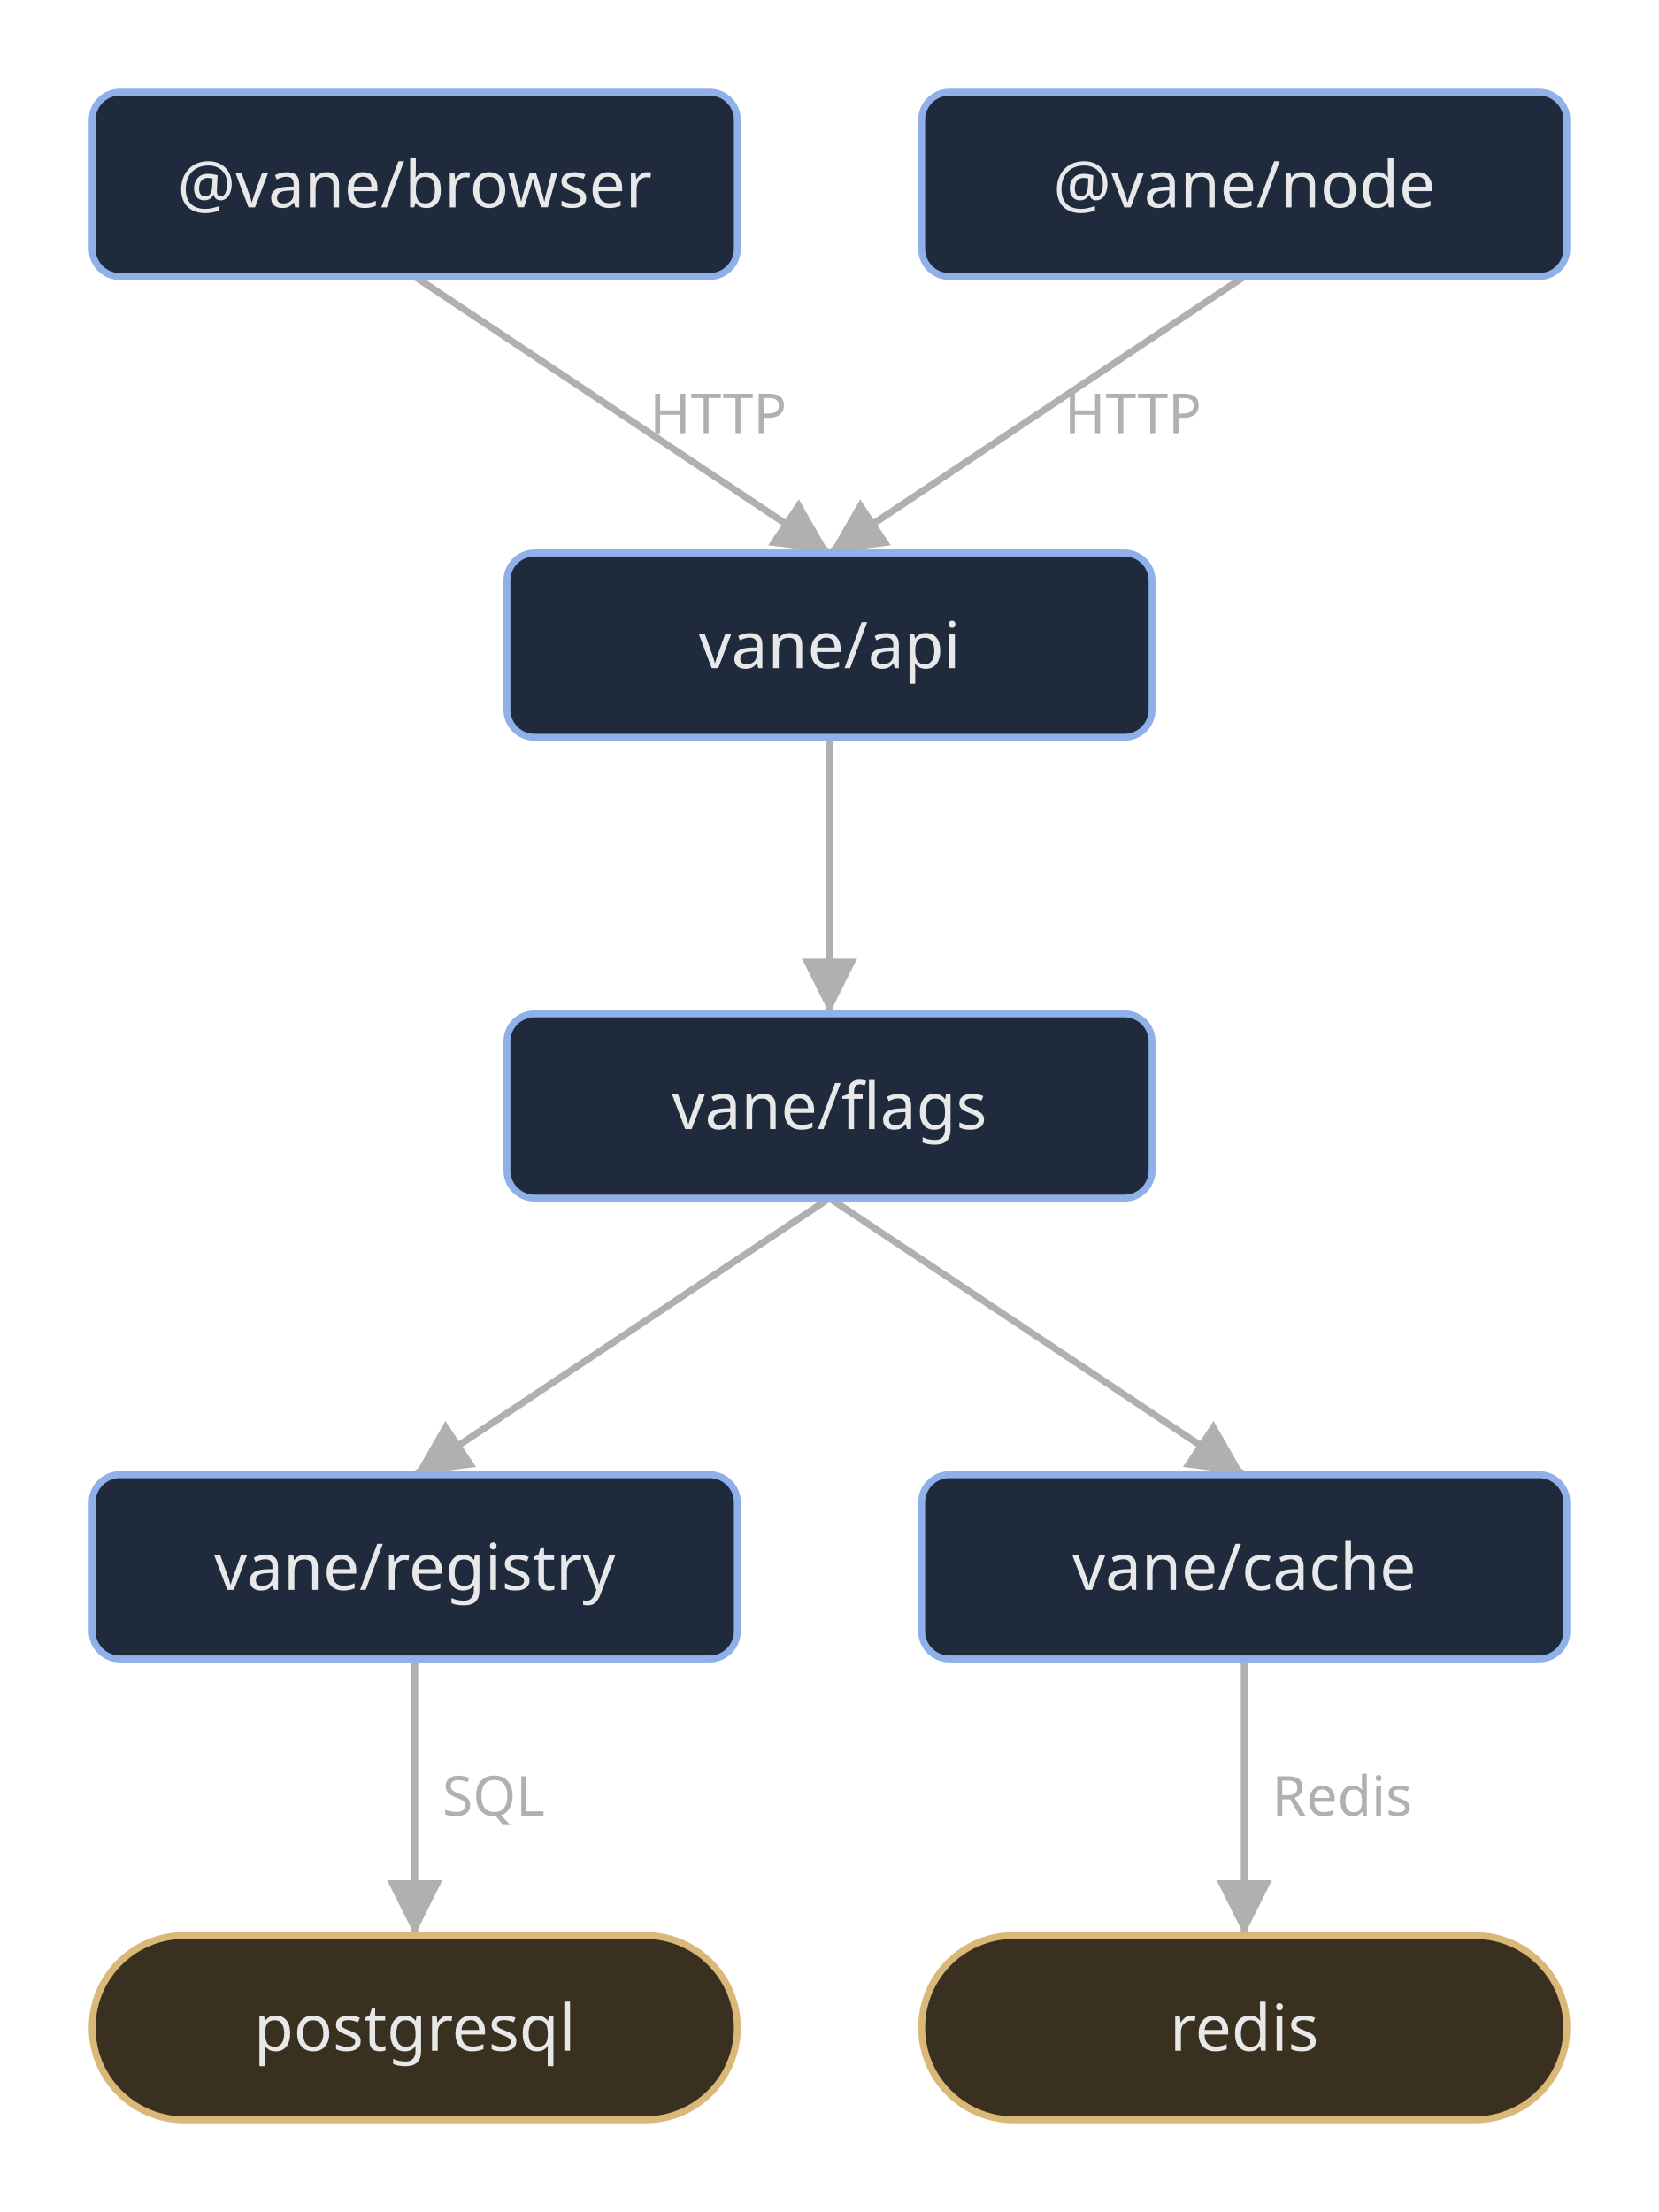
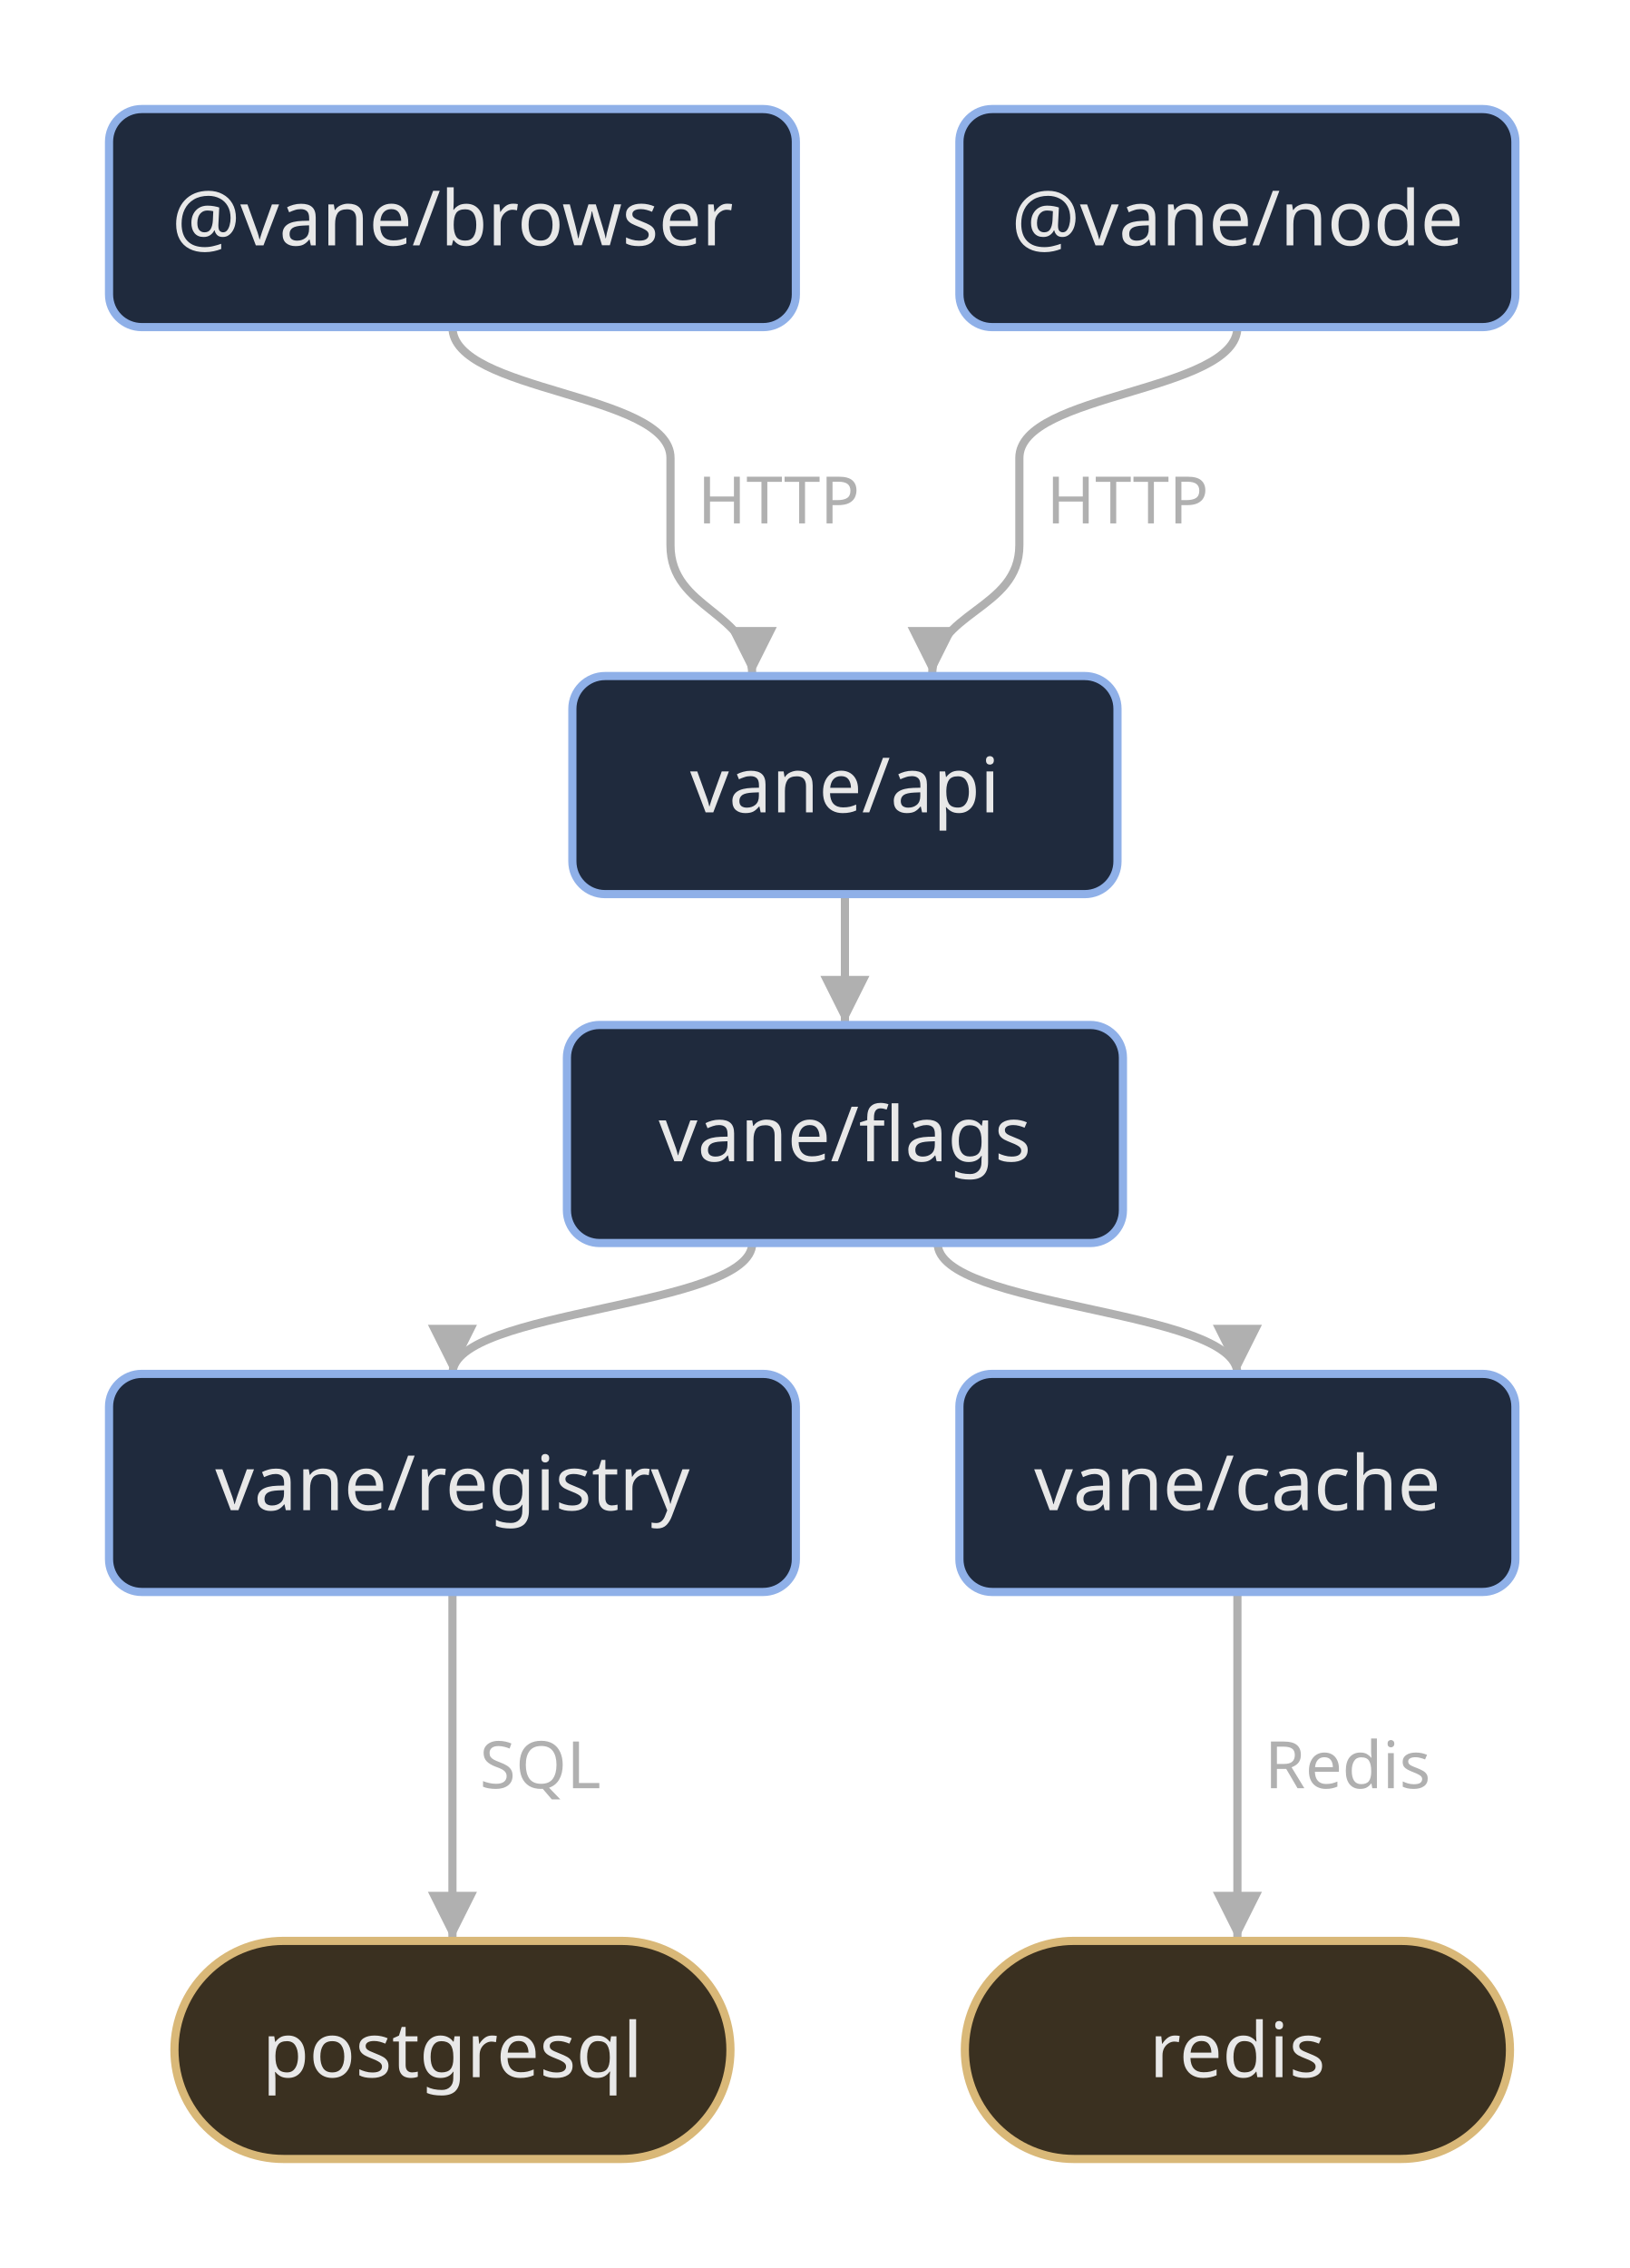
- <svg xmlns="http://www.w3.org/2000/svg" width="360" height="480" viewBox="0 0 360 480" style="background-color: #121212" fill="#e8e8e8">
+ <svg xmlns="http://www.w3.org/2000/svg" width="299" height="416" viewBox="0 0 299 416" style="background-color: #121212" fill="#e8e8e8">
  <style>
    .node rect { fill: #1f2a3d; stroke: #8fb0e8; stroke-width: 1.5 }
    .store rect { fill: #3a3020; stroke: #d9b878 }
    .node text { font: 14px sans-serif; fill: #e8e8e8 }
-     .edge line { stroke: #b0b0b0; stroke-width: 1.5 }
+     .edge path { fill: none; stroke: #b0b0b0; stroke-width: 1.5 }
    .edge text { font: 12px sans-serif; fill: #b0b0b0 }
  </style>
  <defs>
-     <marker id="arrow" viewBox="0 0 10 10" refX="10" refY="5" markerWidth="8" markerHeight="8" orient="auto">
+     <marker id="arrow" viewBox="0 0 10 10" refX="10" refY="5" markerWidth="9" markerHeight="9" markerUnits="userSpaceOnUse" orient="auto">
      <path d="M 0 0 L 10 5 L 0 10 z" fill="#b0b0b0" />
    </marker>
  </defs>
  <g class="edge" id="edge-browser-api">
-     <line x1="90" y1="60" x2="180" y2="120" marker-end="url(#arrow)" />
-     <text x="141" y="94">HTTP</text>
+     <path d="M 83 60 C 83 72, 123 72, 123 84 L 123 100 C 123 112, 138 112, 138 124" marker-end="url(#arrow)" />
+     <text x="128" y="96">HTTP</text>
  </g>
  <g class="edge" id="edge-node-api">
-     <line x1="270" y1="60" x2="180" y2="120" marker-end="url(#arrow)" />
-     <text x="231" y="94">HTTP</text>
+     <path d="M 227 60 C 227 72, 187 72, 187 84 L 187 100 C 187 112, 171 112, 171 124" marker-end="url(#arrow)" />
+     <text x="192" y="96">HTTP</text>
  </g>
  <g class="edge" id="edge-api-flags">
-     <line x1="180" y1="160" x2="180" y2="220" marker-end="url(#arrow)" />
+     <path d="M 155 164 C 155 176, 155 176, 155 188" marker-end="url(#arrow)" />
  </g>
  <g class="edge" id="edge-flags-registry">
-     <line x1="180" y1="260" x2="90" y2="320" marker-end="url(#arrow)" />
+     <path d="M 138 228 C 138 240, 83 240, 83 252" marker-end="url(#arrow)" />
  </g>
  <g class="edge" id="edge-flags-cache">
-     <line x1="180" y1="260" x2="270" y2="320" marker-end="url(#arrow)" />
+     <path d="M 172 228 C 172 240, 227 240, 227 252" marker-end="url(#arrow)" />
  </g>
  <g class="edge" id="edge-registry-postgresql">
-     <line x1="90" y1="360" x2="90" y2="420" marker-end="url(#arrow)" />
-     <text x="96" y="394">SQL</text>
+     <path d="M 83 292 C 83 304, 83 304, 83 316 L 83 332 C 83 344, 83 344, 83 356" marker-end="url(#arrow)" />
+     <text x="88" y="328">SQL</text>
  </g>
  <g class="edge" id="edge-cache-redis">
-     <line x1="270" y1="360" x2="270" y2="420" marker-end="url(#arrow)" />
-     <text x="276" y="394">Redis</text>
+     <path d="M 227 292 C 227 304, 227 304, 227 316 L 227 332 C 227 344, 227 344, 227 356" marker-end="url(#arrow)" />
+     <text x="232" y="328">Redis</text>
  </g>
  <g class="node service" id="node-browser">
-     <rect x="20" y="20" width="140" height="40" rx="6" />
-     <text x="90" y="45" text-anchor="middle">@vane/browser</text>
+     <rect x="20" y="20" width="126" height="40" rx="6" />
+     <text x="83" y="45" text-anchor="middle">@vane/browser</text>
  </g>
  <g class="node service" id="node-node">
-     <rect x="200" y="20" width="140" height="40" rx="6" />
-     <text x="270" y="45" text-anchor="middle">@vane/node</text>
+     <rect x="176" y="20" width="102" height="40" rx="6" />
+     <text x="227" y="45" text-anchor="middle">@vane/node</text>
  </g>
  <g class="node service" id="node-api">
-     <rect x="110" y="120" width="140" height="40" rx="6" />
-     <text x="180" y="145" text-anchor="middle">vane/api</text>
+     <rect x="105" y="124" width="100" height="40" rx="6" />
+     <text x="155" y="149" text-anchor="middle">vane/api</text>
  </g>
  <g class="node service" id="node-flags">
-     <rect x="110" y="220" width="140" height="40" rx="6" />
-     <text x="180" y="245" text-anchor="middle">vane/flags</text>
+     <rect x="104" y="188" width="102" height="40" rx="6" />
+     <text x="155" y="213" text-anchor="middle">vane/flags</text>
  </g>
  <g class="node service" id="node-registry">
-     <rect x="20" y="320" width="140" height="40" rx="6" />
-     <text x="90" y="345" text-anchor="middle">vane/registry</text>
+     <rect x="20" y="252" width="126" height="40" rx="6" />
+     <text x="83" y="277" text-anchor="middle">vane/registry</text>
  </g>
  <g class="node service" id="node-cache">
-     <rect x="200" y="320" width="140" height="40" rx="6" />
-     <text x="270" y="345" text-anchor="middle">vane/cache</text>
+     <rect x="176" y="252" width="102" height="40" rx="6" />
+     <text x="227" y="277" text-anchor="middle">vane/cache</text>
  </g>
  <g class="node store" id="node-postgresql">
-     <rect x="20" y="420" width="140" height="40" rx="20" />
-     <text x="90" y="445" text-anchor="middle">postgresql</text>
+     <rect x="32" y="356" width="102" height="40" rx="20" />
+     <text x="83" y="381" text-anchor="middle">postgresql</text>
  </g>
  <g class="node store" id="node-redis">
-     <rect x="200" y="420" width="140" height="40" rx="20" />
-     <text x="270" y="445" text-anchor="middle">redis</text>
+     <rect x="177" y="356" width="100" height="40" rx="20" />
+     <text x="227" y="381" text-anchor="middle">redis</text>
  </g>
</svg>
